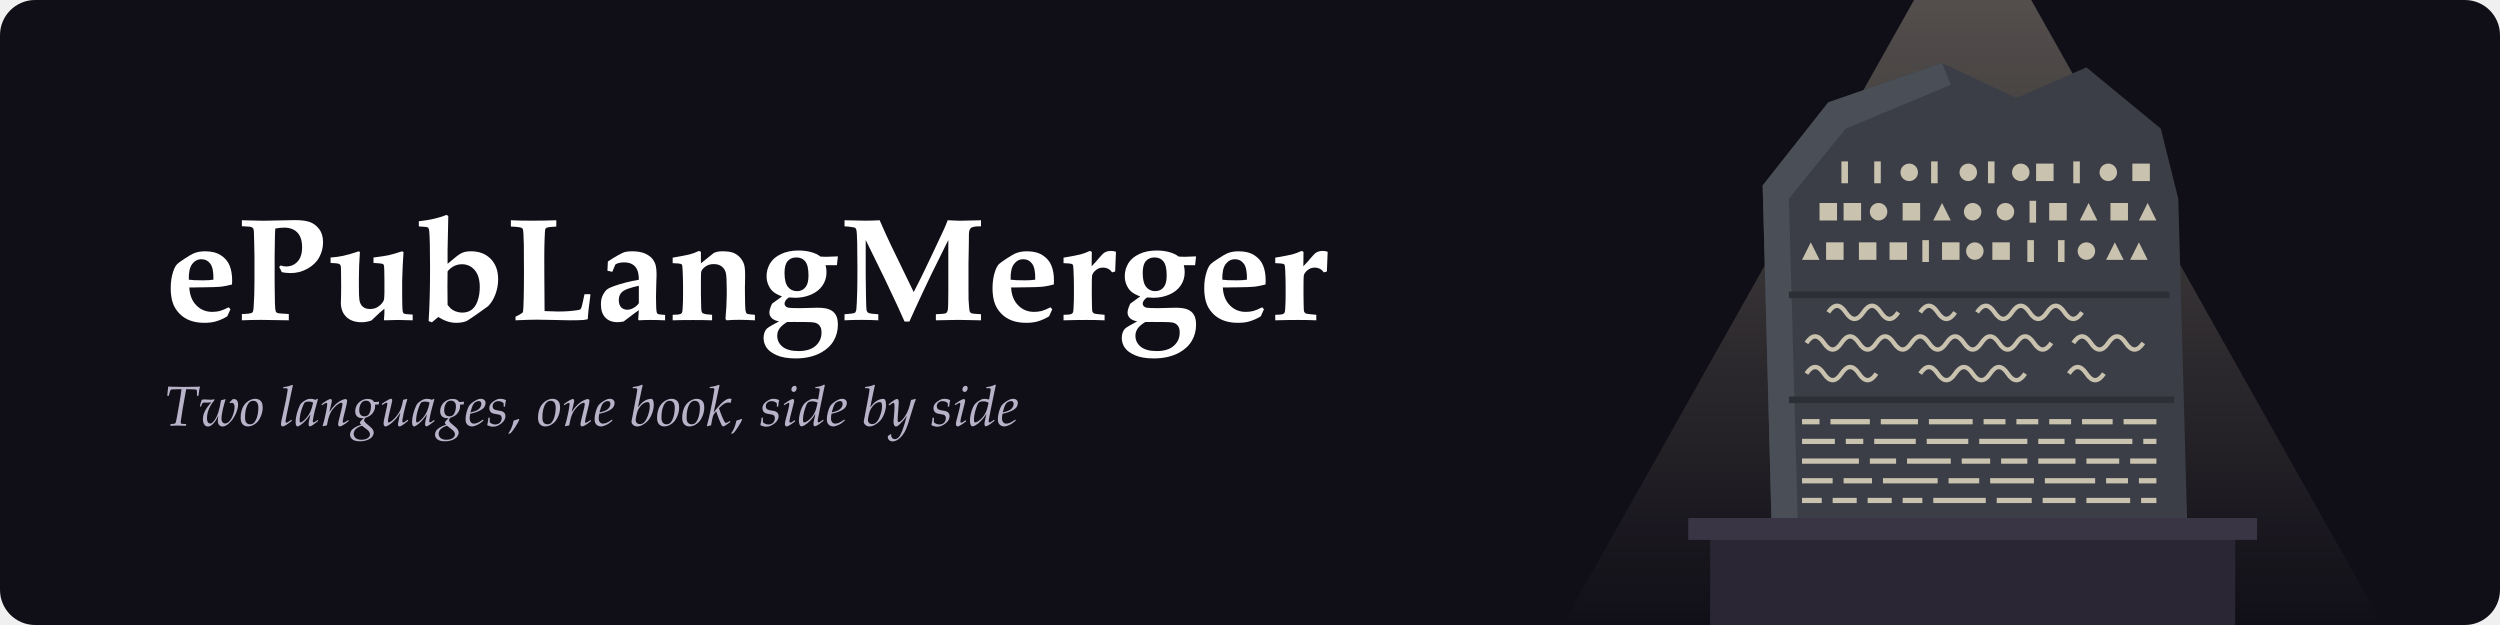
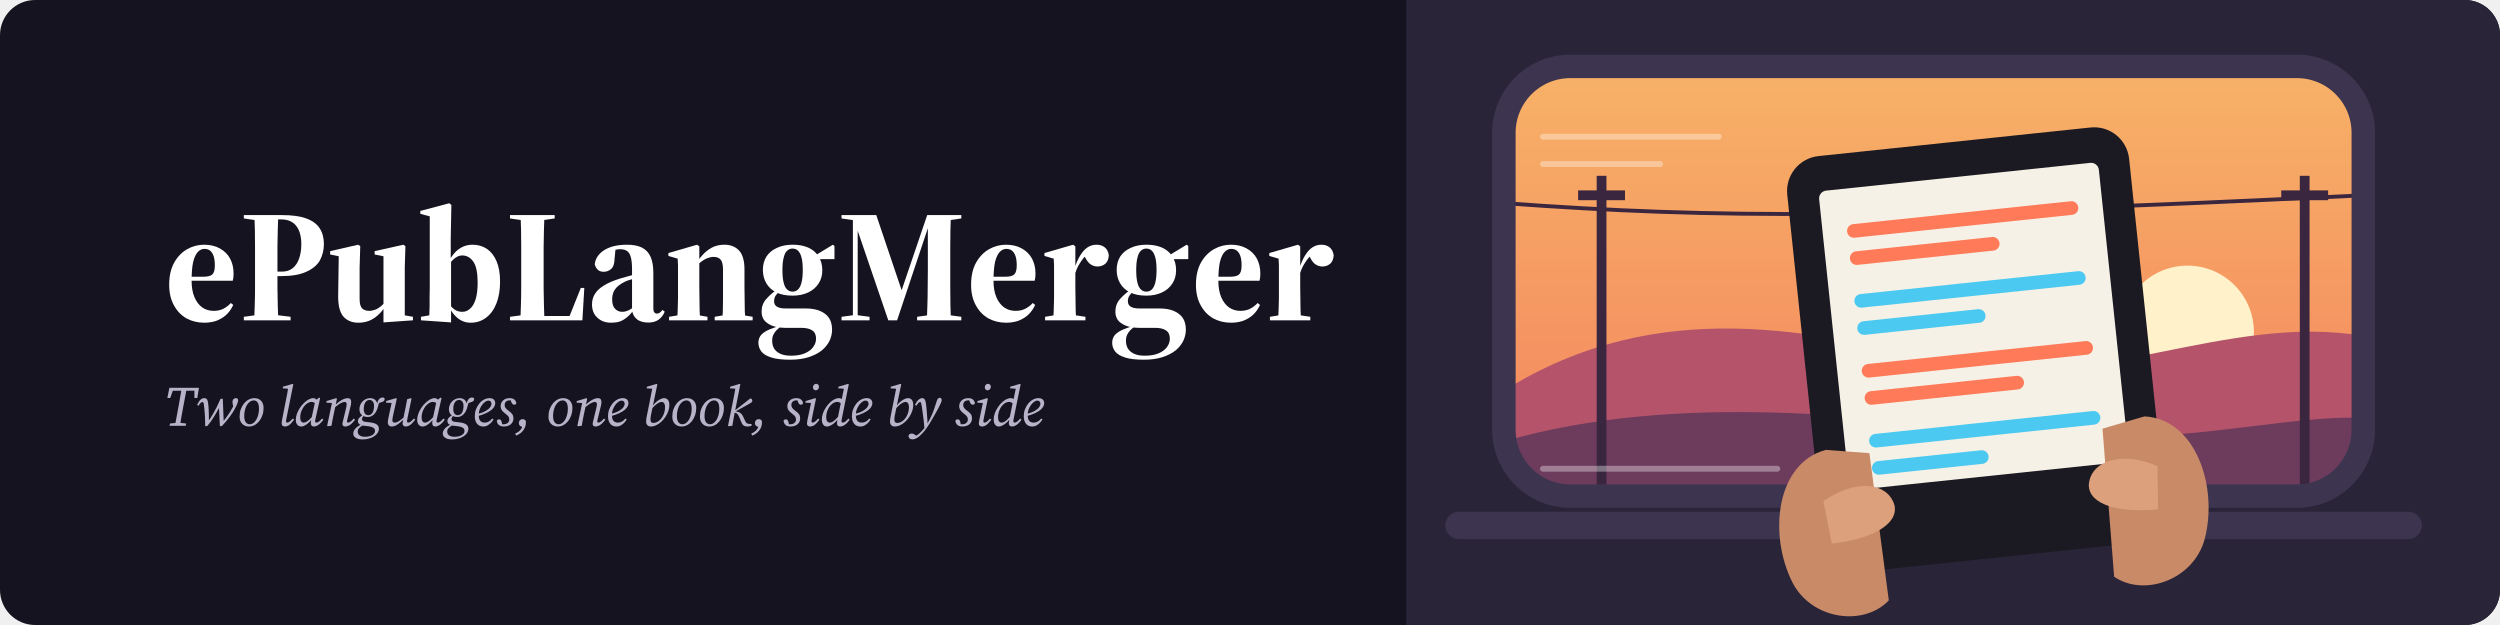
<svg xmlns="http://www.w3.org/2000/svg" viewBox="0 0 1280 320" width="1280" height="320" role="img" aria-label="ePubLangMerger: Two languages, one book, side by side">
  <defs>
    <clipPath id="c">
      <rect width="1280" height="320" rx="18" />
    </clipPath>
  </defs>
  <g clip-path="url(#c)">
-     <rect width="1280" height="320" fill="#100e17" />
+     <rect width="1280" height="320" fill="#15131f" />
    <defs>
-       <path id="palb72" d="M928 154 884 56Q802 6 715 -18Q650 -35 567 -35Q468 -35 392 -12Q317 11 264 51Q210 91 170 149Q129 207 111 283Q93 359 93 449Q93 580 128 683Q152 755 184 787Q204 807 288 862Q372 917 410 934Q480 965 575 965Q709 965 795 909Q881 853 916 766Q952 679 952 555Q952 527 950 501Q925 493 874 483Q806 470 782 469Q707 463 584 462Q461 461 448 460Q435 459 419 459H353Q361 301 451 210Q541 118 673 118Q730 118 778 130Q826 143 904 182ZM690 568Q694 727 647 791Q599 854 523 854Q445 854 394 788Q342 721 346 568Q405 559 543 559Q631 559 690 568Z" />
-       <path id="palb51" d="M64 1316V1399L360 1392L807 1401Q938 1401 1014 1374Q1090 1347 1144 1276Q1199 1205 1199 1092Q1199 979 1146 882Q1094 785 982 722Q871 660 744 660Q712 660 682 664Q651 667 621 674Q611 702 585 745L606 767Q628 760 648 756Q667 753 683 753Q780 753 843 822Q906 890 906 1021Q906 1158 840 1227Q774 1296 656 1296Q600 1296 531 1283Q526 1221 525 1101L522 905V526Q522 386 526 236Q529 149 537 126Q541 116 550 108Q560 101 585 97L720 88V0Q464 6 335 6Q193 6 64 0V88Q175 90 204 105Q213 110 218 120Q225 134 229 193Q240 353 240 549V902L236 1090Q234 1211 232 1241Q229 1271 222 1284Q218 1292 208 1298Q199 1304 174 1309Z" />
-       <path id="palb88" d="M53 802V878Q139 883 226 901Q313 919 449 965L463 954Q449 756 449 588V476Q449 333 456 285Q466 222 504 190Q542 158 605 158Q677 158 726 196Q775 233 794 273Q806 299 806 381V552L804 694Q804 763 795 777Q790 786 775 791Q760 796 653 802V878Q808 898 864 910Q920 922 1054 965L1073 954L1062 770Q1054 574 1054 551V346Q1054 163 1063 120Q1067 102 1078 95Q1097 85 1201 80V0L995 5L806 0L799 8L805 85Q806 104 806 162Q767 131 738 105L625 -2Q556 -27 486 -27Q351 -27 274 47Q197 121 197 244Q197 259 200 355Q201 406 201 487L199 698Q199 756 192 770Q184 784 167 791Q150 798 53 802Z" />
-       <path id="palb69" d="M36 1313V1385Q263 1409 421 1473Q436 1469 448 1459Q438 1044 438 978V790L559 890Q612 933 656 949Q699 965 766 965Q937 965 1041 859Q1145 753 1145 574Q1145 466 1107 364Q1069 263 1005 198Q996 189 860 94Q723 -1 706 -9Q648 -35 557 -35Q496 -35 438 -16Q380 2 307 46L219 -28L173 -11Q193 294 193 719Q193 1139 181 1251Q176 1288 164 1297Q148 1308 36 1313ZM438 683Q436 606 436 479Q436 309 438 217Q475 164 518 140Q577 108 645 108Q718 108 772 146Q827 185 858 272Q888 359 888 464Q888 620 817 702Q746 784 639 784Q572 784 518 753Q465 722 438 683Z" />
-       <path id="palb47" d="M137 0V51Q163 62 210 90Q231 102 237 110Q241 115 242 121Q247 146 251 300Q255 453 255 668Q255 984 253 1058Q249 1246 240 1273Q236 1285 225 1291Q202 1306 72 1311V1399Q199 1393 362 1393Q544 1393 707 1399V1311Q594 1306 569 1293Q558 1287 553 1274Q548 1260 544 1150Q539 1040 539 872Q539 854 540 583Q541 440 542 300Q542 159 543 129Q681 123 731 123Q883 123 996 141Q1037 147 1045 154Q1053 161 1062 191Q1082 267 1101 365H1184Q1181 337 1181 332L1156 130Q1148 35 1147 16Q1118 8 1089 5Q1028 0 900 0Q882 0 665 5Q500 9 435 9Q337 9 137 0Z" />
-       <path id="palb68" d="M977 75V0Q862 5 773 5Q689 5 610 0L601 11L610 142Q574 119 398 -16Q353 -26 312 -26Q203 -26 142 38Q80 102 80 222Q80 303 108 355Q135 407 166 432Q198 456 264 479Q422 535 610 567Q612 686 561 748Q509 810 403 810Q360 810 321 799Q304 794 281 779L239 678L171 693L177 822Q251 872 318 909Q385 946 412 954Q449 965 516 965Q625 965 696 934Q766 902 800 859Q833 816 846 767Q858 718 858 643Q858 611 853 476Q850 386 850 329Q850 151 860 113Q864 95 876 89Q892 81 977 75ZM610 483Q525 465 454 440Q384 414 357 376Q330 339 330 282Q330 218 362 183Q395 148 448 148Q493 148 538 174Q584 200 610 240Z" />
-       <path id="palb81" d="M1209 77V0Q1073 7 987 7Q888 7 815 0L797 18Q799 39 810 191L815 355V434Q815 609 802 664Q788 719 746 752Q704 786 634 786Q564 786 518 752Q472 719 460 685Q453 665 454 525V357Q454 284 458 178Q459 131 466 116Q471 105 479 100Q491 92 526 85Q538 83 610 77V0Q501 4 343 4Q160 4 59 0V77Q137 77 167 88Q181 93 188 105Q198 124 199 177L203 266Q204 294 204 357V488Q204 577 198 704Q195 768 190 776Q184 785 172 789Q153 796 59 799V876Q241 907 298 922Q355 937 427 970L454 958V797L636 943Q669 956 692 960Q714 965 754 965Q861 965 914 941Q968 917 1005 874Q1042 830 1057 782Q1072 735 1072 634Q1072 520 1070 489Q1069 477 1069 460L1070 357Q1071 188 1076 148Q1080 108 1094 96Q1107 85 1153 82Q1170 81 1209 77Z" />
-       <path id="palb74" d="M198 233 337 334Q263 361 218 396Q174 432 148 490Q121 548 121 618Q121 713 170 796Q219 878 324 927Q428 976 568 976Q662 976 742 954Q821 933 875 891Q933 888 955 888Q985 888 1118 894L1104 771H946Q959 721 959 674Q959 567 902 485Q845 403 742 359Q638 315 522 315Q491 315 435 320Q404 302 388 278Q372 253 372 232Q372 214 386 198Q399 182 423 177Q456 170 588 170L834 176Q942 176 1001 151Q1060 126 1089 75Q1118 24 1118 -60Q1118 -185 1059 -286Q1000 -387 882 -452Q733 -533 527 -533Q365 -533 263 -488Q161 -443 120 -381Q79 -319 79 -246Q79 -204 92 -170Q105 -136 122 -119Q139 -102 189 -73Q285 -19 296 -14Q242 -8 199 25Q160 61 160 107Q160 132 170 163Q184 207 198 233ZM372 664Q372 526 420 467Q468 408 545 408Q630 408 675 477Q707 527 707 627Q707 767 662 823Q617 879 537 879Q461 879 416 828Q372 777 372 664ZM407 -24Q325 -76 298 -120Q270 -163 270 -217Q270 -308 344 -369Q419 -430 568 -430Q724 -430 806 -357Q889 -284 889 -172Q889 -118 872 -90Q856 -61 826 -44Q796 -28 743 -26Q690 -23 498 -23Q463 -23 407 -24Z" />
-       <path id="palb48" d="M72 0V85Q185 93 206 101Q218 105 225 115Q234 128 237 153Q244 210 249 402Q252 495 252 722Q252 925 249 1082Q246 1238 236 1268Q232 1282 224 1290Q215 1297 191 1301Q125 1312 72 1314V1399Q278 1393 356 1393Q459 1393 563 1399L651 1201L721 1051L1039 395Q1141 592 1192 701L1324 978Q1434 1210 1458 1264Q1483 1317 1514 1399Q1645 1392 1682 1392L1980 1399V1314H1966Q1865 1315 1838 1290Q1811 1266 1811 1196Q1811 1113 1810 1070L1805 789V438Q1805 310 1806 288Q1814 161 1820 132Q1823 118 1831 110Q1839 101 1854 96Q1869 92 1980 85V0L1661 6L1349 0V85Q1473 89 1490 100Q1508 110 1516 147Q1523 184 1523 395V1123L1291 654L1180 421Q1136 329 1056 154Q1007 48 979 -17H911Q875 67 807 213Q691 463 631 586L368 1123V632Q368 509 372 340Q375 170 379 148Q383 125 392 115Q400 105 422 98Q443 91 544 85V0Q432 6 315 6Q162 6 72 0Z" />
-       <path id="palb85" d="M636 77V0Q523 5 384 5Q229 5 62 0V77Q140 77 170 88Q184 93 191 105Q201 124 202 177L206 266Q207 294 207 357V488Q207 577 201 704Q198 768 192 776Q187 785 175 789Q156 796 62 799V876Q244 907 301 922Q358 937 430 970L457 958L455 756Q520 823 555 867Q607 929 633 946Q669 970 728 970Q765 970 795 958L789 816Q786 700 784 683L742 670Q717 703 694 716Q657 737 613 737Q554 737 512 700Q469 664 461 626Q457 604 457 457V357L459 221Q460 144 464 126Q469 109 485 99Q501 89 554 85Z" />
-       <path id="pali55" d="M228 0 233 61Q370 69 397 83Q408 89 413 98Q427 120 465 316Q484 415 558 842Q608 1125 630 1323Q504 1323 342 1317Q267 1314 249 1303Q236 1296 225 1272Q207 1232 171 1084H115Q145 1336 149 1419Q216 1414 296 1412Q595 1405 724 1405Q743 1405 1052 1410Q1212 1412 1244 1414Q1259 1415 1300 1419Q1283 1347 1272 1289Q1267 1256 1244 1084H1188Q1190 1169 1190 1187Q1190 1273 1184 1289Q1181 1297 1172 1302Q1157 1310 1121 1312Q971 1323 801 1323Q789 1269 768 1147L669 587Q617 272 606 168Q602 135 602 118Q602 94 612 84Q622 75 657 70Q675 67 801 61L791 0Q583 7 501 7Q400 7 228 0Z" />
-       <path id="pali90" d="M43 696Q57 800 114 942Q160 954 196 954Q226 954 370 945Q416 942 445 942Q498 942 559 961L576 932Q486 823 441 748Q371 629 336 514Q301 399 301 275Q301 172 340 120Q370 81 415 81Q439 81 463 93Q503 115 552 174Q601 233 643 316Q685 398 715 501Q772 692 809 925Q880 935 959 965L973 954L922 785Q898 702 870 578Q843 455 833 375Q825 316 825 264Q825 174 864 128Q902 83 954 83Q1022 83 1089 144Q1182 228 1240 392Q1298 557 1298 685Q1298 761 1270 796Q1241 832 1199 832Q1171 832 1139 816L1113 845L1172 901Q1180 909 1223 957Q1254 967 1280 967Q1343 967 1384 918Q1425 869 1425 766Q1425 634 1362 482Q1286 297 1182 176Q1079 55 988 9Q920 -27 863 -27Q823 -27 780 -4Q738 20 716 66Q693 113 693 173Q693 261 713 361L623 201Q577 126 519 69Q461 12 408 -12Q375 -27 335 -27Q261 -27 214 31Q153 108 153 243Q153 346 191 450Q229 555 311 669Q393 783 460 852Q406 838 316 838L210 840Q160 840 143 824Q126 809 84 695Z" />
-       <path id="pali82" d="M39 287Q39 410 65 518Q91 625 137 704Q183 783 250 844Q317 904 401 940Q485 977 563 977Q635 977 700 946Q765 914 801 848Q837 781 837 665Q837 511 776 357Q727 235 664 160Q601 84 502 30Q402 -23 303 -23Q183 -23 111 54Q39 132 39 287ZM198 301Q198 205 219 155Q240 105 282 79Q325 53 384 53Q449 53 496 87Q544 121 590 212Q637 303 658 426Q679 550 679 648Q679 773 633 838Q587 904 497 904Q353 904 276 732Q198 560 198 301Z" />
-       <path id="pali3" d="" />
-       <path id="pali79" d="M452 219 469 178Q443 155 347 86Q251 16 191 -9Q162 -22 137 -22Q109 -22 92 -2Q76 19 76 63Q76 100 83 136Q93 196 178 573Q239 843 255 926Q295 1129 312 1253Q316 1280 316 1306Q316 1334 302 1346Q289 1357 247 1357L155 1358L160 1399Q256 1409 327 1427Q398 1445 481 1479L507 1463Q487 1372 361 778Q259 297 244 188Q241 169 241 155Q241 134 251 122Q261 110 273 110Q282 110 293 115Q315 124 370 160Z" />
-       <path id="pali68" d="M836 213 847 170 697 54Q626 3 584 -15Q570 -22 558 -22Q540 -22 523 -3Q506 16 506 44Q506 150 572 397L565 400Q490 294 447 244Q369 151 288 83Q208 15 142 -15Q123 -23 106 -23Q79 -23 63 3Q36 45 36 145Q36 273 82 445Q129 617 193 744Q225 808 284 853Q381 927 459 956Q512 975 576 975Q620 975 658 968Q697 961 757 939L821 977L843 959Q779 738 730 541Q700 423 689 364Q670 271 659 187Q657 171 657 160Q657 140 665 129Q672 122 684 122Q700 122 726 135Q751 148 836 213ZM670 841Q633 859 592 868Q551 876 506 876Q419 876 374 847Q353 834 328 781Q277 675 240 544Q182 340 182 185Q182 158 186 145Q191 132 200 126Q209 119 217 119Q236 119 275 145Q352 198 437 297Q522 396 577 522Q632 648 670 841Z" />
-       <path id="pali81" d="M118 -17 105 0Q173 212 230 506Q271 722 271 789Q271 811 264 820Q257 828 244 828Q232 828 219 824Q194 815 157 793L78 741L65 782L158 851Q212 889 272 922Q331 955 359 963Q373 968 389 968Q410 968 422 955Q437 936 437 907Q437 888 433 860Q425 816 395 695L350 510L357 508Q444 650 558 760Q672 869 797 926Q887 967 931 967Q958 967 974 950Q991 933 991 901Q991 832 922 565Q829 209 829 146Q829 126 836 118Q844 109 856 109Q871 109 904 126Q973 165 1031 210L1048 170Q963 101 909 65Q812 3 766 -15Q747 -23 726 -23Q698 -23 682 -4Q665 14 665 52Q665 82 673 126Q688 202 748 435Q821 717 821 780Q821 810 811 822Q801 833 783 833Q750 833 703 807Q626 766 543 680Q460 595 405 498Q350 402 308 250Q292 193 259 15Q186 3 118 -17Z" />
-       <path id="pali74" d="M358 37Q326 71 320 84Q313 96 313 107Q313 125 329 151Q357 194 450 276Q422 275 403 275Q278 275 211 340Q144 405 144 523Q144 641 200 742Q255 844 366 908Q477 972 594 972Q688 972 750 938Q797 912 830 860Q922 863 930 863Q958 866 1003 873L1007 868L991 768Q963 770 943 770Q910 770 859 766Q863 732 863 708Q863 640 844 586Q825 533 796 488Q768 444 732 410Q697 375 638 342Q580 309 521 295Q465 242 465 204Q465 167 494 134Q523 100 673 -24Q756 -92 784 -145Q812 -198 812 -248Q812 -315 766 -384Q719 -454 598 -508Q477 -561 314 -561Q129 -561 43 -491Q-43 -421 -43 -318Q-43 -255 -8 -191Q27 -127 123 -66Q219 -4 358 37ZM289 561Q289 452 340 396Q392 341 478 341Q553 341 606 386Q659 431 686 520Q714 609 714 698Q714 803 665 856Q616 909 533 909Q414 909 352 806Q289 703 289 561ZM390 1Q302 -21 227 -70Q152 -118 120 -175Q88 -232 88 -292Q88 -382 160 -444Q231 -505 369 -505Q521 -505 611 -435Q677 -384 677 -309Q677 -270 656 -231Q636 -192 589 -152Z" />
-       <path id="pali88" d="M97 751 77 790Q169 859 319 942Q381 976 414 976Q433 976 446 962Q458 947 458 922Q458 899 442 833Q302 264 302 164Q302 141 310 130Q319 120 332 120Q350 120 378 135Q451 174 541 268Q631 361 706 482Q751 554 785 658Q819 762 852 939Q878 943 989 971L1004 956L950 775Q911 633 874 466Q838 299 828 231Q824 197 824 165Q824 140 833 129Q842 118 856 118Q870 118 894 131Q917 144 1016 219L1038 181Q868 44 797 4Q745 -25 716 -25Q697 -25 682 -6Q666 12 666 46Q666 66 670 96Q678 143 708 281L749 457L743 460Q641 314 621 289Q546 197 450 112Q353 28 266 -13Q238 -26 217 -26Q189 -26 167 2Q145 29 145 87Q145 165 184 322Q241 554 266 689Q282 776 282 804Q282 820 275 828Q268 836 256 836Q223 836 97 751Z" />
-       <path id="pali72" d="M671 226 684 187Q569 82 456 29Q344 -24 266 -24Q215 -24 158 2Q102 29 70 85Q37 141 37 244Q37 357 75 494Q113 630 151 698Q189 766 255 819Q346 894 449 942Q521 976 588 976Q663 976 712 936Q760 896 760 824Q760 772 738 721Q717 670 679 633Q626 582 532 538Q438 494 336 465L206 434Q187 332 187 274Q187 176 230 127Q274 78 339 78Q397 78 469 106Q541 135 671 226ZM214 483Q342 507 434 552Q526 598 568 664Q609 729 609 789Q609 840 584 867Q558 894 517 894Q459 894 400 860Q340 825 304 756Q268 687 214 483Z" />
-       <path id="pali86" d="M23 23Q46 126 54 177Q62 228 66 293H116L115 125Q163 86 204 69Q258 47 313 47Q380 47 435 76Q490 105 518 158Q547 210 547 272Q547 316 530 348Q512 380 485 392Q458 405 370 418Q244 437 198 460Q152 483 126 530Q99 578 99 639Q99 696 122 744Q144 792 188 834Q233 875 293 911Q353 947 398 961Q442 975 501 975Q559 975 610 962Q660 950 704 924Q690 877 684 841Q680 819 667 691H620Q619 773 617 814Q582 853 534 872Q487 891 428 891Q334 891 276 837Q219 783 219 706Q219 645 257 609Q294 572 410 554Q526 537 565 522Q623 499 653 456Q683 413 683 353Q683 282 650 218Q618 154 552 98Q485 43 408 5Q332 -33 241 -33Q186 -33 137 -20Q88 -8 23 23Z" />
-       <path id="pali15" d="M6 -291 -10 -272Q38 -216 92 -103Q145 10 183 190Q306 221 368 249L388 222Q344 118 246 -35Q149 -188 75 -265Z" />
-       <path id="pali69" d="M296 665Q365 756 401 794Q461 856 525 897Q589 938 655 956Q721 975 768 975Q810 975 831 944Q868 886 868 761Q868 592 793 410Q736 270 652 179Q569 88 464 32Q358 -24 272 -24Q185 -24 124 29Q63 82 63 142Q63 164 67 188Q69 205 90 301Q125 459 238 1087Q271 1273 271 1314Q271 1339 256 1347Q235 1359 104 1361L109 1403Q255 1422 314 1438Q372 1453 441 1487L466 1466Q452 1417 435 1331ZM214 212Q214 142 254 102Q295 62 366 62Q447 62 509 116Q591 188 657 372Q723 555 723 709Q723 803 700 834Q685 856 647 856Q600 856 555 839Q510 822 460 781Q410 740 366 680Q321 620 294 559Q267 498 240 381Q214 264 214 212Z" />
-       <path id="pali78" d="M39 -18 22 -5Q86 247 104 325Q167 604 236 973Q276 1182 289 1288Q292 1308 292 1318Q292 1337 284 1347Q275 1357 258 1360Q241 1363 120 1363L129 1402Q279 1426 333 1440Q387 1454 455 1483L481 1460Q457 1366 440 1290L345 832Q293 592 264 474Q323 558 425 679Q527 800 610 868Q693 936 751 960Q809 983 846 983Q873 983 916 968L882 827Q835 841 798 841Q745 841 694 820Q642 800 573 744Q530 711 458 638Q514 469 581 310Q648 150 679 120Q696 105 714 105Q723 105 736 109Q757 117 783 131L855 174L871 136Q717 23 669 -3Q634 -23 613 -23Q602 -23 592 -17Q573 -4 546 43Q520 90 460 239Q434 304 357 523Q287 438 270 410Q254 382 242 347Q225 296 207 202L175 18Z" />
-       <path id="pali76" d="M348 1312Q348 1368 383 1406Q418 1445 463 1445Q498 1445 518 1424Q539 1402 539 1364Q539 1312 509 1268Q479 1225 429 1225Q394 1225 371 1249Q348 1273 348 1312ZM90 745 73 785Q250 908 310 937Q370 966 404 966Q423 966 433 953Q447 934 447 898Q447 881 440 850Q427 790 385 631Q276 226 276 153Q276 132 284 122Q291 113 304 113Q324 113 354 128Q385 142 466 202L486 162Q324 38 242 -4Q203 -24 177 -24Q152 -24 132 -1Q113 22 113 63Q113 95 120 134Q127 173 155 275Q272 695 272 795Q272 816 266 824Q261 831 251 831Q239 831 222 824Q214 820 90 745Z" />
-       <path id="pali71" d="M924 221 943 184Q884 131 806 75Q729 19 673 -5Q642 -19 625 -19Q607 -19 592 2Q577 22 577 70Q577 102 584 140Q590 179 645 420L640 421Q565 293 458 182Q351 71 248 15Q183 -20 143 -20Q103 -20 77 38Q51 97 51 182Q51 299 86 444Q120 588 175 694Q217 775 271 825Q356 903 465 952Q518 975 581 975Q631 975 745 951L789 1202Q803 1283 803 1303Q803 1334 790 1346Q778 1358 740 1358L642 1359L647 1399Q770 1415 826 1431Q881 1447 964 1490L989 1470Q973 1410 934 1213Q910 1087 803 578Q750 327 735 226Q731 194 731 168Q731 141 739 130Q747 120 760 120Q778 120 810 140Q877 180 924 221ZM725 835Q632 884 532 884Q459 884 412 863Q379 849 354 816Q328 782 290 673Q251 564 231 478Q198 337 198 218Q198 173 204 154Q210 135 220 128Q229 121 243 121Q268 121 297 135Q374 173 444 239Q515 305 572 391Q628 477 662 576Q686 646 725 835Z" />
-       <path id="pali92" d="M-12 -370 87 -303 108 -310Q106 -329 106 -341Q106 -403 144 -443Q183 -483 238 -483Q274 -483 314 -464Q353 -446 385 -408Q428 -358 479 -244Q530 -131 594 83L671 361Q598 250 522 168Q391 24 348 -2Q306 -27 278 -27Q246 -27 224 6Q189 56 189 152Q189 190 203 312Q227 531 227 698Q227 765 220 795Q216 814 206 823Q199 829 189 829Q159 829 63 755Q46 742 38 737L11 773Q128 873 227 935Q283 970 316 970Q345 970 362 945Q380 920 380 843Q380 778 362 569Q340 324 340 214Q340 163 352 145Q362 132 379 132Q396 132 413 141Q451 162 504 216Q556 270 603 340Q681 454 735 604Q769 695 826 934Q885 943 977 972L999 952Q971 893 944 813Q897 677 815 395Q749 166 716 70Q655 -114 590 -230Q524 -346 430 -436Q360 -504 290 -534Q219 -565 156 -565Q112 -565 69 -544Q26 -522 4 -484Q-17 -447 -17 -404Q-17 -389 -12 -370Z" />
+       <path id="ssb32" d="M251 -15Q190 -15 140 12Q91 40 62 93Q32 146 32 222Q32 304 63 360Q94 415 144 444Q194 472 250 472Q307 472 348 449Q390 426 412 386Q434 345 434 293Q434 278 433 269Q432 260 429 247H85V272H244Q285 272 301 286Q317 301 317 342Q317 380 309 402Q301 425 286 436Q272 446 252 446Q230 446 212 428Q193 409 182 366Q172 322 172 246Q172 186 190 144Q208 102 239 80Q270 59 310 59Q344 59 370 72Q397 86 417 108L432 96Q414 57 386 32Q358 8 324 -4Q290 -15 251 -15Z" />
+       <path id="ssb17" d="M28 0V22L132 36H207L320 22V0ZM93 0Q95 39 96 92Q98 145 98 202Q98 259 98 310V354Q98 405 98 460Q98 515 97 566Q96 618 94 657H243Q241 618 240 566Q239 515 238 460Q238 405 238 354V310Q238 259 238 202Q239 145 240 92Q241 39 243 0ZM159 276V304H265Q307 304 334 326Q361 349 374 388Q387 426 387 475Q387 549 355 590Q323 630 262 630H159V657H266Q361 657 418 636Q476 615 502 574Q528 534 528 476Q528 422 504 376Q479 331 420 304Q362 276 261 276ZM28 636V657H203V621H132Z" />
+       <path id="ssb48" d="M195 -15Q136 -15 102 22Q68 60 68 148L72 423L101 394L18 411V432L193 472L206 463L202 330V134Q202 90 218 74Q234 59 263 59Q279 59 298 66Q316 72 334 87Q353 102 370 126L372 84H360Q341 54 316 32Q291 9 261 -3Q231 -15 195 -15ZM351 -13V82V84V400L296 411V432L475 472L488 463L484 330V31L535 22V0Z" />
+       <path id="ssb29" d="M28 0V22L80 31Q81 57 82 87Q82 117 82 148Q83 178 83 204V649L24 665V683L205 731L218 720L214 515V382H216V80V78V-13ZM338 -15Q310 -15 286 -4Q261 7 240 30Q218 53 201 90H189L198 107Q222 78 240 66Q259 53 287 53Q313 53 334 72Q356 90 369 130Q382 171 382 235Q382 328 355 366Q328 405 286 405Q269 405 254 397Q239 389 226 376Q212 362 200 344L193 365H202Q217 398 239 422Q261 446 289 459Q317 472 350 472Q401 472 440 446Q478 420 500 369Q522 318 522 242Q522 163 499 105Q476 47 434 16Q393 -15 338 -15Z" />
+       <path id="ssb13" d="M28 0V22L132 36H203V0ZM93 0Q95 39 96 92Q98 145 98 202Q98 259 98 310V354Q98 405 98 460Q98 515 97 566Q96 618 94 657H243Q241 618 240 566Q239 515 238 460Q238 405 238 354V310Q238 259 238 202Q239 145 240 92Q241 39 243 0ZM171 0V27H430L394 12L470 202H492L480 0ZM28 636V657H307V636L203 621H132Z" />
+       <path id="ssb28" d="M148 -15Q95 -15 62 16Q28 46 28 100Q28 134 45 163Q62 192 100 216Q139 241 204 261Q222 266 246 273Q271 280 298 287Q326 294 351 301V279Q313 268 282 258Q250 249 235 242Q210 230 192 215Q174 200 164 180Q154 159 154 130Q154 90 172 72Q190 53 217 53Q232 53 245 58Q258 62 273 72Q288 83 308 102L316 62H286Q266 34 244 17Q223 0 200 -8Q176 -15 148 -15ZM380 -14Q332 -14 307 8Q282 29 278 64V68V316Q278 365 271 392Q264 420 248 432Q232 444 203 444Q188 444 174 440Q159 436 147 430L176 457L169 385Q168 338 147 320Q126 303 102 303Q79 303 66 314Q52 326 45 349Q51 404 104 438Q158 472 246 472Q304 472 340 454Q377 435 394 396Q411 357 411 296V72Q411 57 417 50Q423 42 432 42Q443 42 450 47Q458 52 468 65L482 54Q470 23 444 4Q418 -14 380 -14Z" />
+       <path id="ssb41" d="M24 0V22L109 36H183L264 22V0ZM75 0Q77 26 78 62Q79 98 80 137Q80 176 80 209V240Q80 271 80 296Q80 320 80 342Q79 363 78 385L20 402V420L199 472L213 462V366V364V209Q213 176 214 137Q214 98 215 62Q216 26 218 0ZM309 0V22L391 36H464L546 22V0ZM356 0Q359 26 360 62Q361 98 361 137Q361 176 361 209V316Q361 362 346 379Q332 396 302 396Q284 396 264 388Q244 381 225 366Q206 352 188 332L186 357H195Q220 396 247 422Q274 447 304 460Q335 472 370 472Q427 472 461 436Q495 399 495 319V209Q495 176 496 137Q496 98 497 62Q498 26 500 0Z" />
+       <path id="ssb34" d="M212 -246Q137 -246 94 -232Q50 -218 32 -194Q14 -170 14 -140Q14 -109 34 -88Q55 -68 86 -56Q118 -43 152 -33L156 -37Q139 -50 126 -63Q114 -76 107 -91Q100 -106 100 -129Q100 -155 112 -176Q125 -197 151 -209Q177 -221 218 -221Q269 -221 304 -206Q339 -191 356 -167Q374 -143 374 -114Q374 -79 350 -63Q327 -47 281 -47H179Q170 -47 160 -46Q149 -46 139 -44L136 -43Q96 -38 65 -14Q34 10 34 55Q34 100 63 133Q92 166 132 193V203L148 181Q134 172 123 156Q112 141 112 119Q112 96 130 85Q148 74 184 74H309Q364 74 400 58Q437 42 456 13Q474 -16 474 -59Q474 -94 458 -128Q442 -161 410 -188Q377 -214 328 -230Q278 -246 212 -246ZM227 154Q167 154 126 174Q84 195 63 232Q42 268 42 315Q42 362 64 398Q87 433 129 452Q171 472 227 472Q266 472 296 464Q327 456 350 440Q372 425 386 404L389 399Q401 381 407 360Q413 338 413 312Q413 265 390 230Q367 194 325 174Q283 154 227 154ZM227 179Q247 179 261 192Q275 205 283 235Q291 265 291 314Q291 364 283 393Q275 422 261 435Q247 448 227 448Q208 448 194 435Q179 422 172 392Q164 363 164 313Q164 264 172 234Q179 205 194 192Q208 179 227 179ZM369 382 363 404H367L479 472L489 464V382Z" />
+       <path id="ssb14" d="M28 0V22L103 32H126L203 22V0ZM28 636V657H132V621H130ZM99 0V637H129V346V0ZM320 0 125 571H111V657H245L410 168H397L399 175L563 657H582V598H575L571 587L375 0ZM500 0V22L601 36H672L776 22V0ZM561 0Q563 39 564 92Q566 145 566 202Q567 259 567 310V657H711Q709 618 708 566Q707 515 707 460Q707 405 707 354V310Q707 259 707 202Q707 145 708 92Q709 39 711 0ZM601 621V657H776V636L672 621Z" />
+       <path id="ssb45" d="M24 0V22L109 36H183L276 22V0ZM75 0Q77 26 78 62Q79 98 80 137Q80 176 80 209V240Q80 271 80 296Q80 320 80 342Q79 363 78 385L20 402V420L199 472L213 462V332V329V209Q213 176 214 137Q214 98 215 62Q216 26 218 0ZM208 275 193 322H207Q223 373 244 406Q264 439 290 456Q315 472 345 472Q376 472 396 456Q416 441 422 407Q420 370 400 353Q379 336 352 336Q330 336 312 347Q293 358 278 386L261 416L288 412Q266 396 242 358Q217 320 208 275Z" />
+       <path id="ssi21" d="M58 491 94 670H616L587 491H536V670L573 619H119L173 670L109 491ZM97 0 105 40 242 55H261L390 40L382 0ZM192 0 259 360Q273 437 286 515Q300 593 312 670H402L334 310Q320 233 306 155Q293 77 281 0Z" />
+       <path id="ssi50" d="M157 -2Q157 58 155 110Q153 163 150 209Q147 255 143 296Q139 337 134 375Q130 404 124 412Q117 419 106 419Q92 419 77 404Q62 389 38 353L15 369Q41 428 72 458Q104 488 138 488Q170 488 184 472Q199 457 205 421Q213 376 217 316Q221 256 222 192Q224 128 223 69L207 73L215 84Q254 139 290 201Q327 263 362 332Q396 400 428 476H468Q470 425 472 374Q474 323 476 272Q478 221 480 170Q482 119 484 68L473 74L478 80Q513 124 542 164Q570 203 596 244Q621 285 646 332Q651 342 655 350Q659 357 663 366L660 305L644 376Q643 382 642 390Q640 398 640 406Q639 413 639 417Q639 455 658 472Q676 488 699 488Q711 488 720 484Q728 480 732 475Q735 471 736 464Q738 457 738 445Q738 435 734 420Q731 405 720 380Q710 354 687 311Q669 277 645 238Q621 200 591 160Q561 119 526 78Q492 36 453 -4L424 -7L417 -2Q414 42 412 86Q410 130 408 174Q405 218 403 262Q401 306 399 350H419L412 337Q393 300 369 256Q345 213 316 166Q288 120 257 76Q226 33 194 -4L164 -7Z" />
+       <path id="ssi42" d="M202 -13Q156 -13 118 7Q81 27 58 66Q36 106 36 163Q36 231 56 290Q77 348 113 393Q149 438 196 463Q244 488 297 488Q344 488 380 468Q417 448 438 409Q459 370 459 313Q459 248 439 189Q419 130 384 84Q348 39 302 13Q255 -13 202 -13ZM214 27Q243 27 268 42Q294 57 314 84Q334 110 348 144Q363 179 370 218Q378 258 378 298Q378 379 352 414Q327 448 286 448Q258 448 232 434Q207 420 186 395Q164 370 149 336Q134 301 126 260Q117 220 117 175Q117 96 144 62Q172 27 214 27Z" />
+       <path id="ssi1" d="" />
+       <path id="ssi39" d="M112 -13Q89 -13 72 2Q56 16 56 45Q56 56 58 71Q61 86 65 112L137 478Q148 530 157 581Q166 632 173 684L192 653L75 661L79 690L251 740L262 732L142 137Q138 117 136 102Q133 87 133 79Q133 68 140 62Q148 56 158 56Q174 56 198 75Q223 94 253 128L276 109Q255 80 230 52Q206 23 177 5Q148 -13 112 -13Z" />
+       <path id="ssi28" d="M122 -13Q98 -13 76 -1Q55 11 41 37Q27 63 27 105Q27 157 46 211Q66 265 98 314Q131 364 172 403Q212 442 254 465Q297 488 336 488Q358 488 374 477Q391 466 404 448Q418 429 431 406L394 380Q375 396 351 409Q327 422 301 422Q285 422 266 415Q248 408 228 396Q209 383 191 364Q167 339 148 305Q128 271 116 230Q105 190 105 146Q105 100 122 78Q138 56 165 56Q186 56 210 68Q235 81 268 111Q300 141 343 192L355 170H352Q317 118 277 76Q237 35 198 11Q158 -13 122 -13ZM345 -13Q325 -13 309 1Q293 15 293 45Q293 60 294 72Q295 85 298 98Q300 112 303 128L304 133L371 443L378 449L439 498L457 489L377 135Q373 116 370 101Q368 86 368 78Q368 68 375 62Q382 56 392 56Q411 56 438 76Q464 96 490 128L514 109Q495 80 468 52Q441 24 410 6Q379 -13 345 -13Z" />
+       <path id="ssi41" d="M68 -8 58 0 146 415 164 401 44 408 48 437 218 488 231 478 206 353 204 344 175 210Q164 158 154 106Q145 53 135 0ZM378 -13Q355 -13 342 -1Q328 11 328 30Q328 47 332 64Q337 80 344 111L387 288Q393 314 398 337Q403 360 403 375Q403 401 394 411Q385 421 368 421Q349 421 322 410Q296 400 263 378Q230 356 190 323L189 360H195Q229 395 268 424Q307 453 346 470Q386 488 419 488Q451 488 467 471Q483 454 483 419Q483 395 478 370Q472 346 466 321L421 135Q416 114 412 100Q409 85 409 77Q409 67 414 62Q419 56 428 56Q447 56 474 75Q500 94 527 128L551 109Q532 80 504 52Q477 23 445 5Q413 -13 378 -13Z" />
+       <path id="ssi34" d="M119 -241Q73 -241 36 -230Q0 -218 -22 -194Q-43 -171 -43 -135Q-43 -100 -21 -68Q1 -36 37 -11Q73 14 114 28L134 16Q85 -14 60 -40Q35 -67 35 -102Q35 -145 69 -170Q103 -194 164 -194Q217 -194 256 -181Q296 -168 318 -144Q340 -120 340 -88Q340 -69 330 -53Q319 -37 292 -25Q265 -13 213 -7L133 2Q125 3 116 4Q108 6 98 8V11Q62 23 50 44Q38 64 38 82Q38 116 66 145Q95 174 144 203V208L156 193Q125 161 118 146Q111 130 111 116Q111 103 122 89Q132 75 163 71L261 59Q315 52 348 37Q380 22 394 0Q409 -21 409 -50Q409 -89 388 -124Q366 -159 326 -185Q287 -211 234 -226Q182 -241 119 -241ZM213 155Q166 155 133 172Q100 189 82 220Q65 250 65 291Q65 332 80 368Q94 403 120 430Q147 457 181 472Q215 488 254 488Q289 488 316 475Q344 462 361 437Q378 412 381 376L374 375Q383 422 398 449Q413 476 432 488Q451 499 471 499Q481 499 488 498Q496 496 501 493Q505 489 508 484Q510 478 510 472Q510 440 481 427Q452 414 397 398L420 425Q415 413 410 400Q406 388 402 374Q398 360 394 343Q383 295 364 260Q346 224 322 201Q298 178 270 166Q243 155 213 155ZM221 187Q244 187 263 198Q282 209 296 230Q309 252 316 283Q323 314 323 354Q323 402 300 429Q278 456 246 456Q220 456 200 444Q181 432 168 410Q155 389 148 360Q142 331 142 296Q142 261 151 236Q160 212 178 200Q195 187 221 187Z" />
+       <path id="ssi48" d="M153 -13Q131 -13 114 -5Q98 3 89 20Q80 36 80 60Q80 88 88 122Q95 157 101 186L152 424L159 402L48 408L52 438L226 488L239 478L176 194Q172 174 168 156Q165 139 163 124Q161 110 161 99Q161 77 171 66Q181 56 199 56Q223 56 249 68Q275 80 310 106Q345 132 394 172L401 144H394Q345 96 303 61Q261 26 224 6Q187 -13 153 -13ZM394 -13Q374 -13 358 0Q341 13 341 39Q341 50 344 66Q346 83 356 120H352L385 276Q395 324 404 372Q413 420 421 468L486 488L499 478L428 135Q424 116 422 101Q419 86 419 78Q419 68 426 62Q433 56 442 56Q462 56 486 74Q509 92 540 128L565 109Q542 79 516 51Q490 23 460 5Q430 -13 394 -13Z" />
+       <path id="ssi32" d="M186 -13Q143 -13 109 7Q75 27 56 68Q36 109 36 173Q36 233 57 290Q78 346 114 391Q150 436 198 462Q245 488 297 488Q345 488 371 464Q397 440 397 396Q397 371 382 342Q368 313 332 282Q297 252 236 223Q176 194 83 169L79 207Q173 231 228 262Q282 293 306 326Q330 358 330 386Q330 414 315 430Q300 445 275 445Q251 445 222 425Q192 405 166 370Q139 334 122 289Q105 244 105 194Q105 120 132 88Q160 56 209 56Q241 56 266 67Q292 78 312 95Q331 112 344 129L367 111Q351 86 332 64Q312 41 288 24Q265 6 240 -4Q214 -13 186 -13Z" />
+       <path id="ssi46" d="M142 -13Q103 -13 76 0Q50 12 36 34Q22 56 18 86Q22 99 32 106Q43 114 55 114Q77 114 88 102Q98 91 103 70L120 1L81 35Q97 30 106 28Q115 26 128 26Q163 26 188 36Q212 47 225 66Q238 85 238 111Q238 135 227 157Q216 179 173 210Q148 229 128 249Q108 269 96 293Q85 317 85 348Q85 387 105 419Q125 451 160 470Q196 488 244 488Q274 488 298 480Q322 471 339 452Q356 433 363 400Q359 386 349 379Q339 372 325 372Q308 372 295 384Q282 397 274 419L256 475L287 444Q280 446 272 448Q263 449 251 449Q199 449 178 425Q156 401 156 367Q156 336 172 315Q187 294 230 262Q260 240 278 220Q296 201 304 180Q311 158 311 129Q311 88 290 56Q269 23 231 5Q193 -13 142 -13Z" />
+       <path id="ssi487" d="M-2 -174 -18 -138Q19 -121 44 -102Q69 -84 86 -59Q104 -34 115 0L131 -34L87 -12Q65 -1 56 12Q47 26 47 48Q47 78 66 98Q84 117 110 117Q130 117 143 111Q156 105 168 89Q170 82 170 76Q171 69 171 61Q171 5 149 -41Q127 -87 88 -121Q49 -155 -2 -174Z" />
+       <path id="ssi29" d="M150 -13Q134 -13 119 -8Q104 -2 92 9Q81 20 74 36Q68 51 68 70Q68 102 74 140Q81 177 91 227L179 670L194 653L77 661L82 690L255 740L266 732L186 345L183 330L165 243Q157 205 152 182Q148 158 146 140Q145 123 145 104Q145 79 158 64Q171 50 195 50Q226 50 256 64Q285 78 313 104Q340 130 360 166Q380 202 391 243Q402 284 402 325Q402 373 386 397Q370 421 342 421Q318 421 290 406Q261 391 228 362Q196 332 160 290L143 296H148Q180 355 222 398Q263 441 307 464Q351 488 387 488Q412 488 432 476Q453 464 466 437Q478 410 478 365Q478 314 460 261Q442 208 410 159Q378 110 336 71Q294 32 246 10Q199 -13 150 -13Z" />
+       <path id="ssi38" d="M44 0 140 478Q151 530 160 581Q170 632 177 684L195 653L78 661L82 690L251 740L261 732L158 210Q151 175 144 140Q138 105 132 70Q126 35 120 0L53 -8ZM457 0Q435 -7 419 -10Q403 -13 386 -13Q351 -13 325 1Q299 15 277 67L245 145Q233 173 223 190Q213 206 201 215Q189 224 171 229L142 237V259H151L161 267L437 483Q453 482 463 470Q473 458 473 442Q473 429 462 417Q450 405 422 390L169 249L172 256L202 250Q231 245 252 232Q273 219 288 200Q303 180 314 155L343 92Q360 56 374 46Q388 36 411 34L462 30Z" />
+       <path id="ssi36" d="M72 38Q72 49 74 64Q76 80 82 111L146 415L163 401L44 408L48 437L218 488L231 478L160 135Q156 116 154 101Q151 86 151 78Q151 68 158 62Q165 56 173 56Q191 56 215 74Q239 92 269 128L294 109Q272 79 246 51Q221 23 192 5Q162 -13 126 -13Q105 -13 88 0Q72 13 72 38ZM228 626Q206 626 192 640Q177 655 177 680Q177 705 194 723Q210 741 232 741Q255 741 270 726Q284 712 284 688Q284 663 267 644Q250 626 228 626Z" />
+       <path id="ssi31" d="M119 -13Q95 -13 74 0Q54 12 42 40Q29 68 29 113Q29 163 47 216Q65 268 96 316Q127 365 166 404Q206 443 248 466Q291 488 332 488Q350 488 364 482Q379 476 394 464Q408 451 424 430L382 378Q363 402 342 412Q322 422 302 422Q281 422 260 414Q238 407 218 393Q199 379 182 360Q165 341 151 318Q137 294 127 267Q117 240 112 210Q106 181 106 151Q106 102 124 79Q142 56 169 56Q190 56 214 68Q238 81 270 111Q301 141 343 192L362 170H352Q319 118 278 76Q238 35 196 11Q155 -13 119 -13ZM353 -13Q330 -13 314 0Q297 13 297 39Q297 50 298 65Q299 80 305 111L307 121L368 423L378 456L423 676L435 653L318 661L322 690L493 740L505 732L384 135Q380 116 378 101Q376 86 376 78Q376 68 383 62Q390 56 399 56Q419 56 446 76Q472 96 497 128L521 109Q502 80 476 52Q449 24 418 6Q387 -13 353 -13Z" />
+       <path id="ssi52" d="M-29 -240Q-62 -240 -80 -224Q-98 -207 -100 -182Q-96 -160 -82 -148Q-67 -137 -46 -137Q-24 -137 -6 -146Q13 -156 35 -172L64 -192V-200H6V-193Q28 -182 49 -168Q70 -154 90 -137Q110 -120 128 -101Q157 -72 182 -40Q206 -8 228 28Q256 79 278 120Q299 162 316 200Q333 237 346 276Q360 314 373 358Q390 416 402 445Q413 474 424 484Q435 494 449 494Q466 494 476 484Q486 475 486 460Q486 441 481 425Q476 409 461 379Q445 347 428 312Q410 277 381 226Q367 201 352 174Q337 148 320 120Q304 91 286 61Q268 31 247 0Q234 -19 220 -40Q206 -60 190 -82Q173 -103 152 -126Q120 -161 90 -187Q59 -213 30 -226Q0 -240 -29 -240ZM181 -45Q177 15 172 62Q166 110 160 160Q153 211 144 278Q136 342 130 372Q125 401 120 410Q114 419 105 419Q92 419 78 406Q65 394 38 353L15 369Q45 433 78 460Q111 488 142 488Q161 488 174 478Q188 468 198 440Q207 411 213 355Q218 308 222 264Q225 220 228 178Q231 137 234 98Q236 59 237 22H251Z" />
    </defs>
    <defs>
-       <linearGradient id="l" x1="0" y1="0" x2="0" y2="1">
-         <stop offset="0" stop-color="#fff5d6" stop-opacity=".28" />
-         <stop offset="1" stop-color="#fff5d6" stop-opacity="0" />
+       <linearGradient id="sky" x1="0" y1="0" x2="0" y2="1">
+         <stop offset="0" stop-color="#f7b267" />
+         <stop offset="1" stop-color="#f4845f" />
      </linearGradient>
+       <clipPath id="w">
+         <rect x="770" y="34" width="440" height="220" rx="34" />
+       </clipPath>
    </defs>
-     <path d="M980 0 H1040 L1220 320 H800 Z" fill="url(#l)" />
-     <g transform="translate(1010 310) scale(1.12) translate(-1010 -310)">
-       <rect x="890" y="276" width="240" height="44" fill="#2a2633" />
-       <rect x="880" y="270" width="260" height="10" fill="#3a3545" />
-       <path d="M918 270 L914 118 L944 80 L996 62 L1030 78 L1062 64 L1096 92 L1104 124 L1108 270 Z" fill="#3b3e46" />
-       <path d="M918 270 L914 118 L944 80 L996 62 L1000 72 L952 92 L926 124 L930 270 Z" fill="#4a4e57" />
-       <path d="M950 107 h3 v10 h-3 zM965 107 h3 v10 h-3 zM977 112 a4 4 0 1 0 8 0 a4 4 0 1 0 -8 0M991 107 h3 v10 h-3 zM1004 112 a4 4 0 1 0 8 0 a4 4 0 1 0 -8 0M1017 107 h3 v10 h-3 zM1028 112 a4 4 0 1 0 8 0 a4 4 0 1 0 -8 0M1039 108 h8 v8 h-8 zM1056 107 h3 v10 h-3 zM1068 112 a4 4 0 1 0 8 0 a4 4 0 1 0 -8 0M1083 108 h8 v8 h-8 zM940 126 h8 v8 h-8 zM951 126 h8 v8 h-8 zM963 130 a4 4 0 1 0 8 0 a4 4 0 1 0 -8 0M978 126 h8 v8 h-8 zM992 134 l4 -8 l4 8 zM1006 130 a4 4 0 1 0 8 0 a4 4 0 1 0 -8 0M1021 130 a4 4 0 1 0 8 0 a4 4 0 1 0 -8 0M1036 125 h3 v10 h-3 zM1045 126 h8 v8 h-8 zM1059 134 l4 -8 l4 8 zM1073 126 h8 v8 h-8 zM1086 134 l4 -8 l4 8 zM932 152 l4 -8 l4 8 zM943 144 h8 v8 h-8 zM958 144 h8 v8 h-8 zM972 144 h8 v8 h-8 zM987 143 h3 v10 h-3 zM996 144 h8 v8 h-8 zM1007 148 a4 4 0 1 0 8 0 a4 4 0 1 0 -8 0M1019 144 h8 v8 h-8 zM1035 143 h3 v10 h-3 zM1049 143 h3 v10 h-3 zM1058 148 a4 4 0 1 0 8 0 a4 4 0 1 0 -8 0M1071 152 l4 -8 l4 8 zM1082 152 l4 -8 l4 8 z" fill="#c9c2ae" />
-       <path d="M934 176 m10 0 q4 -6 8 0 t8 0 q4 -6 8 0 t8 0 m10 0 q4 -6 8 0 t8 0 m10 0 q4 -6 8 0 t8 0 q4 -6 8 0 t8 0 q4 -6 8 0 t8 0 m10 0" fill="none" stroke="#c9c2ae" stroke-width="2" />
-       <path d="M934 190 q4 -6 8 0 t8 0 q4 -6 8 0 t8 0 q4 -6 8 0 t8 0 q4 -6 8 0 t8 0 q4 -6 8 0 t8 0 q4 -6 8 0 t8 0 q4 -6 8 0 t8 0 m10 0 q4 -6 8 0 t8 0 q4 -6 8 0 t8 0" fill="none" stroke="#c9c2ae" stroke-width="2" />
-       <path d="M934 204 q4 -6 8 0 t8 0 q4 -6 8 0 t8 0 m10 0 m10 0 q4 -6 8 0 t8 0 q4 -6 8 0 t8 0 q4 -6 8 0 t8 0 m10 0 m10 0 q4 -6 8 0 t8 0" fill="none" stroke="#c9c2ae" stroke-width="2" />
-       <path d="M932 226 h8M945 226 h18M968 226 h17M990 226 h20M1015 226 h10M1030 226 h10M1045 226 h10M1060 226 h14M1079 226 h15M932 235 h15M952 235 h8M965 235 h19M989 235 h19M1013 235 h22M1040 235 h12M1057 235 h26M1088 235 h6M932 244 h26M963 244 h12M980 244 h20M1005 244 h13M1023 244 h12M1040 244 h17M1062 244 h15M1082 244 h12M932 253 h14M951 253 h13M969 253 h25M999 253 h14M1018 253 h20M1043 253 h23M1071 253 h10M1086 253 h8M932 262 h9M946 262 h11M962 262 h11M978 262 h9M992 262 h24M1021 262 h16M1042 262 h15M1062 262 h20M1087 262 h7" stroke="#c9c2ae" stroke-width="2.4" />
-       <path d="M926 168 H1100 M926 216 H1102" stroke="#2c2f36" stroke-width="3" />
+     <rect x="720" width="560" height="320" fill="#2a2438" />
+     <g clip-path="url(#w)">
+       <rect x="770" y="34" width="440" height="220" fill="url(#sky)" />
+       <circle cx="1120" cy="170" r="34" fill="#fff1c9" />
+       <path d="M770 200 C850 150 930 170 1000 186 C1070 202 1140 160 1210 172 V260 H770 Z" fill="#b5536b" />
+       <path d="M770 226 C860 200 960 214 1040 222 C1110 230 1170 212 1210 214 V260 H770 Z" fill="#6d3b5c" />
+       <path d="M820 90 V260 M808 100 h24" stroke="#3b2640" stroke-width="5" />
+       <path d="M1000 90 V260 M988 100 h24" stroke="#3b2640" stroke-width="5" />
+       <path d="M1180 90 V260 M1168 100 h24" stroke="#3b2640" stroke-width="5" />
+       <path d="M770 104 C880 112 960 112 1210 100" fill="none" stroke="#3b2640" stroke-width="2" />
+       <path d="M790 70 h90" stroke="#ffffff" stroke-opacity=".35" stroke-width="3" stroke-linecap="round" />
+       <path d="M790 84 h60" stroke="#ffffff" stroke-opacity=".35" stroke-width="3" stroke-linecap="round" />
+       <path d="M790 240 h120" stroke="#ffffff" stroke-opacity=".35" stroke-width="3" stroke-linecap="round" />
    </g>
-     <g fill="#fff" transform="translate(84 164) scale(0.03662 -0.03662)">
-       <use href="#palb72" x="0" />
-       <use href="#palb51" x="1024" />
-       <use href="#palb88" x="2275" />
-       <use href="#palb69" x="3526" />
-       <use href="#palb47" x="4777" />
-       <use href="#palb68" x="6028" />
-       <use href="#palb81" x="7052" />
-       <use href="#palb74" x="8303" />
-       <use href="#palb48" x="9442" />
-       <use href="#palb72" x="11490" />
-       <use href="#palb85" x="12514" />
-       <use href="#palb74" x="13311" />
-       <use href="#palb72" x="14450" />
-       <use href="#palb85" x="15474" />
+     <rect x="770" y="34" width="440" height="220" rx="34" fill="none" stroke="#3d3550" stroke-width="12" />
+     <rect x="740" y="262" width="500" height="14" rx="7" fill="#3d3550" />
+     <g transform="rotate(-6 1012 180)">
+       <rect x="924" y="72" width="176" height="214" rx="18" fill="#1b1a22" />
+       <rect x="940" y="90" width="144" height="154" rx="4" fill="#f6f1e6" />
+       <path d="M956 112 h112" stroke="#FF7A59" stroke-width="7" stroke-linecap="round" />
+       <path d="M956 126 h70" stroke="#FF7A59" stroke-width="7" stroke-linecap="round" />
+       <path d="M956 148 h112" stroke="#4CC9F0" stroke-width="7" stroke-linecap="round" />
+       <path d="M956 162 h59" stroke="#4CC9F0" stroke-width="7" stroke-linecap="round" />
+       <path d="M956 184 h112" stroke="#FF7A59" stroke-width="7" stroke-linecap="round" />
+       <path d="M956 198 h75" stroke="#FF7A59" stroke-width="7" stroke-linecap="round" />
+       <path d="M956 220 h112" stroke="#4CC9F0" stroke-width="7" stroke-linecap="round" />
+       <path d="M956 234 h53" stroke="#4CC9F0" stroke-width="7" stroke-linecap="round" />
+       <path d="M930 222 c-26 4 -34 40 -24 66 c8 20 34 26 48 14 l-2 -76 z" fill="#c98a67" />
+       <path d="M1094 222 c26 4 34 40 24 66 c-8 20 -34 26 -48 14 l2 -76 z" fill="#c98a67" />
+       <path d="M926 248 c18 -10 34 -6 36 6 c1 10 -14 16 -34 16 z" fill="#dda07c" />
+       <path d="M1098 248 c-18 -10 -34 -6 -36 6 c-1 10 14 16 34 16 z" fill="#dda07c" />
    </g>
-     <g fill="#b9b3c9" transform="translate(84 218) scale(0.01416 -0.01416)">
-       <use href="#pali55" x="0" />
-       <use href="#pali90" x="1251" />
-       <use href="#pali82" x="2730" />
-       <use href="#pali79" x="4151" />
-       <use href="#pali68" x="4720" />
-       <use href="#pali81" x="5629" />
-       <use href="#pali74" x="6768" />
-       <use href="#pali88" x="7792" />
-       <use href="#pali68" x="8931" />
-       <use href="#pali74" x="9840" />
-       <use href="#pali72" x="10864" />
-       <use href="#pali86" x="11661" />
-       <use href="#pali15" x="12458" />
-       <use href="#pali82" x="13482" />
-       <use href="#pali81" x="14391" />
-       <use href="#pali72" x="15530" />
-       <use href="#pali69" x="16839" />
-       <use href="#pali82" x="17787" />
-       <use href="#pali82" x="18696" />
-       <use href="#pali78" x="19605" />
-       <use href="#pali15" x="20514" />
-       <use href="#pali86" x="21538" />
-       <use href="#pali76" x="22335" />
-       <use href="#pali71" x="22904" />
-       <use href="#pali72" x="23928" />
-       <use href="#pali69" x="25237" />
-       <use href="#pali92" x="26185" />
-       <use href="#pali86" x="27721" />
-       <use href="#pali76" x="28518" />
-       <use href="#pali71" x="29087" />
-       <use href="#pali72" x="30111" />
+     <g fill="#fff" transform="translate(84 164) scale(0.082 -0.082)">
+       <use href="#ssb32" x="0" />
+       <use href="#ssb17" x="470" />
+       <use href="#ssb48" x="1019" />
+       <use href="#ssb29" x="1576" />
+       <use href="#ssb13" x="2132" />
+       <use href="#ssb28" x="2644" />
+       <use href="#ssb41" x="3129" />
+       <use href="#ssb34" x="3697" />
+       <use href="#ssb14" x="4202" />
+       <use href="#ssb32" x="5007" />
+       <use href="#ssb45" x="5477" />
+       <use href="#ssb34" x="5906" />
+       <use href="#ssb32" x="6411" />
+       <use href="#ssb45" x="6881" />
+     </g>
+     <g fill="#b9b3c9" transform="translate(84 218) scale(0.029 -0.029)">
+       <use href="#ssi21" x="0" />
+       <use href="#ssi50" x="569" />
+       <use href="#ssi42" x="1298" />
+       <use href="#ssi39" x="2020" />
+       <use href="#ssi28" x="2299" />
+       <use href="#ssi41" x="2821" />
+       <use href="#ssi34" x="3384" />
+       <use href="#ssi48" x="3870" />
+       <use href="#ssi28" x="4442" />
+       <use href="#ssi34" x="4964" />
+       <use href="#ssi32" x="5450" />
+       <use href="#ssi46" x="5857" />
+       <use href="#ssi487" x="6217" />
+       <use href="#ssi42" x="6751" />
+       <use href="#ssi41" x="7239" />
+       <use href="#ssi32" x="7802" />
+       <use href="#ssi29" x="8443" />
+       <use href="#ssi42" x="8937" />
+       <use href="#ssi42" x="9425" />
+       <use href="#ssi38" x="9913" />
+       <use href="#ssi487" x="10385" />
+       <use href="#ssi46" x="10919" />
+       <use href="#ssi36" x="11279" />
+       <use href="#ssi31" x="11584" />
+       <use href="#ssi32" x="12108" />
+       <use href="#ssi29" x="12749" />
+       <use href="#ssi52" x="13243" />
+       <use href="#ssi46" x="13953" />
+       <use href="#ssi36" x="14313" />
+       <use href="#ssi31" x="14618" />
+       <use href="#ssi32" x="15142" />
    </g>
  </g>
</svg>
